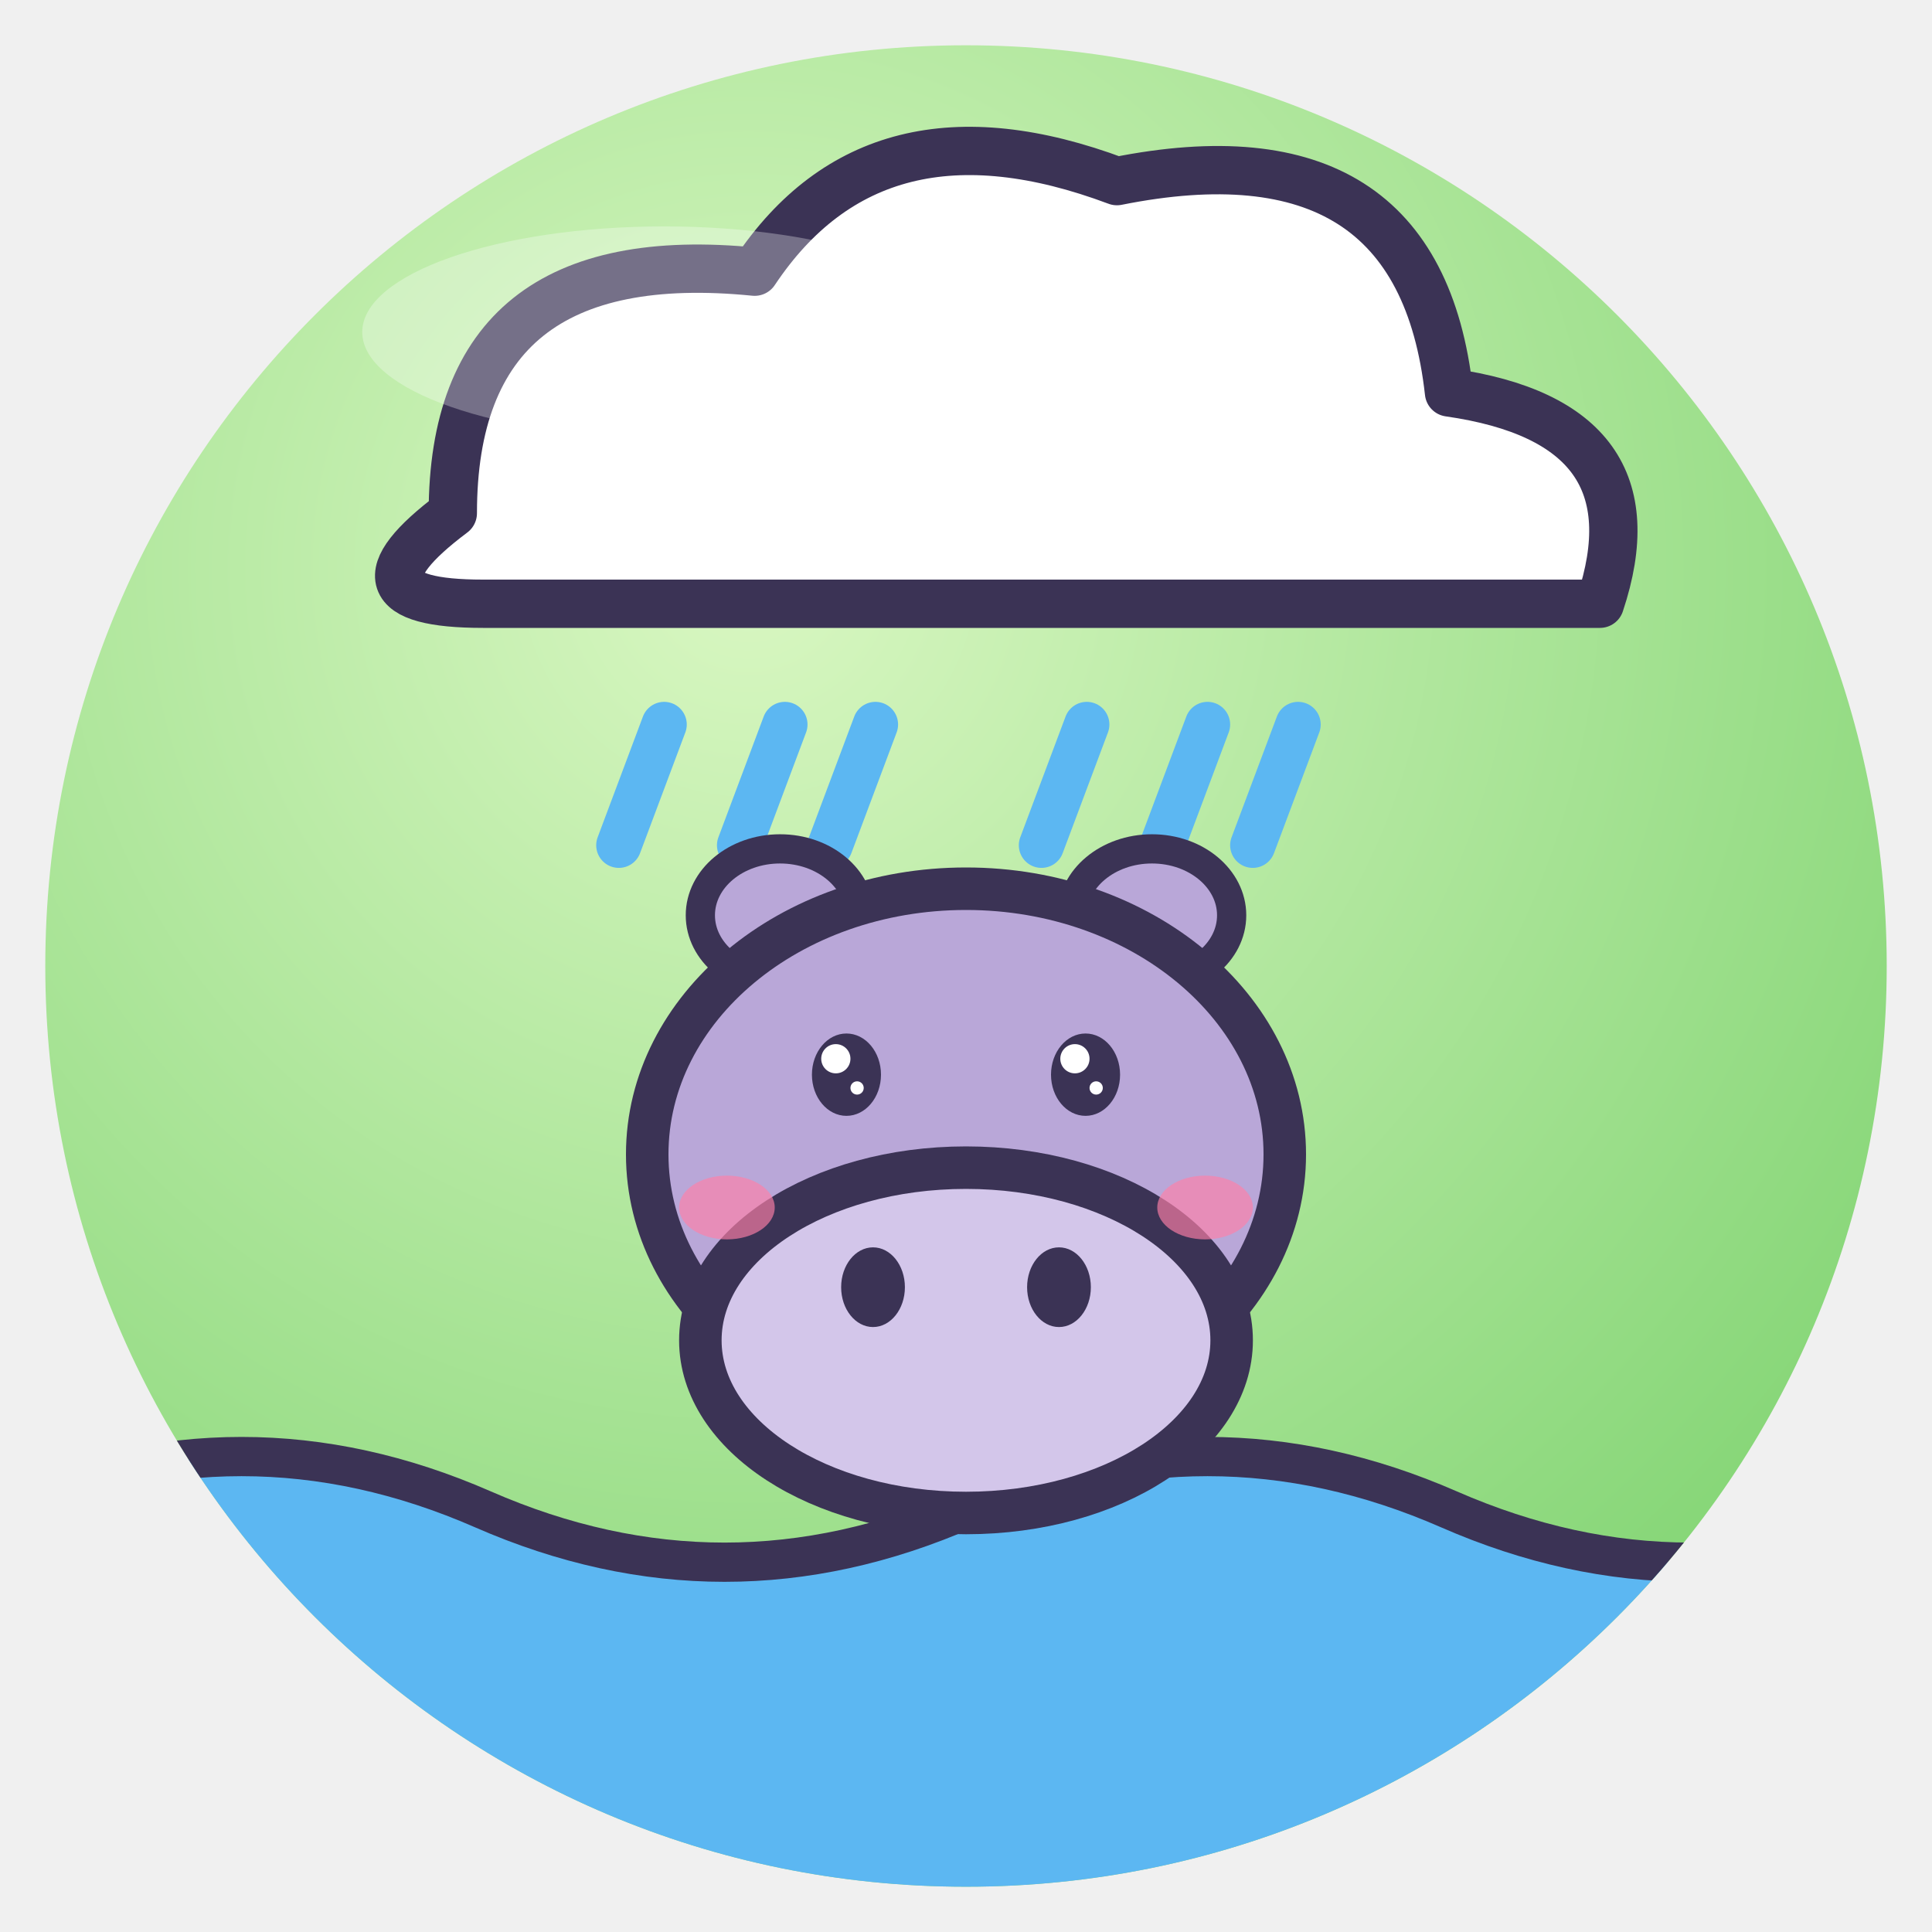
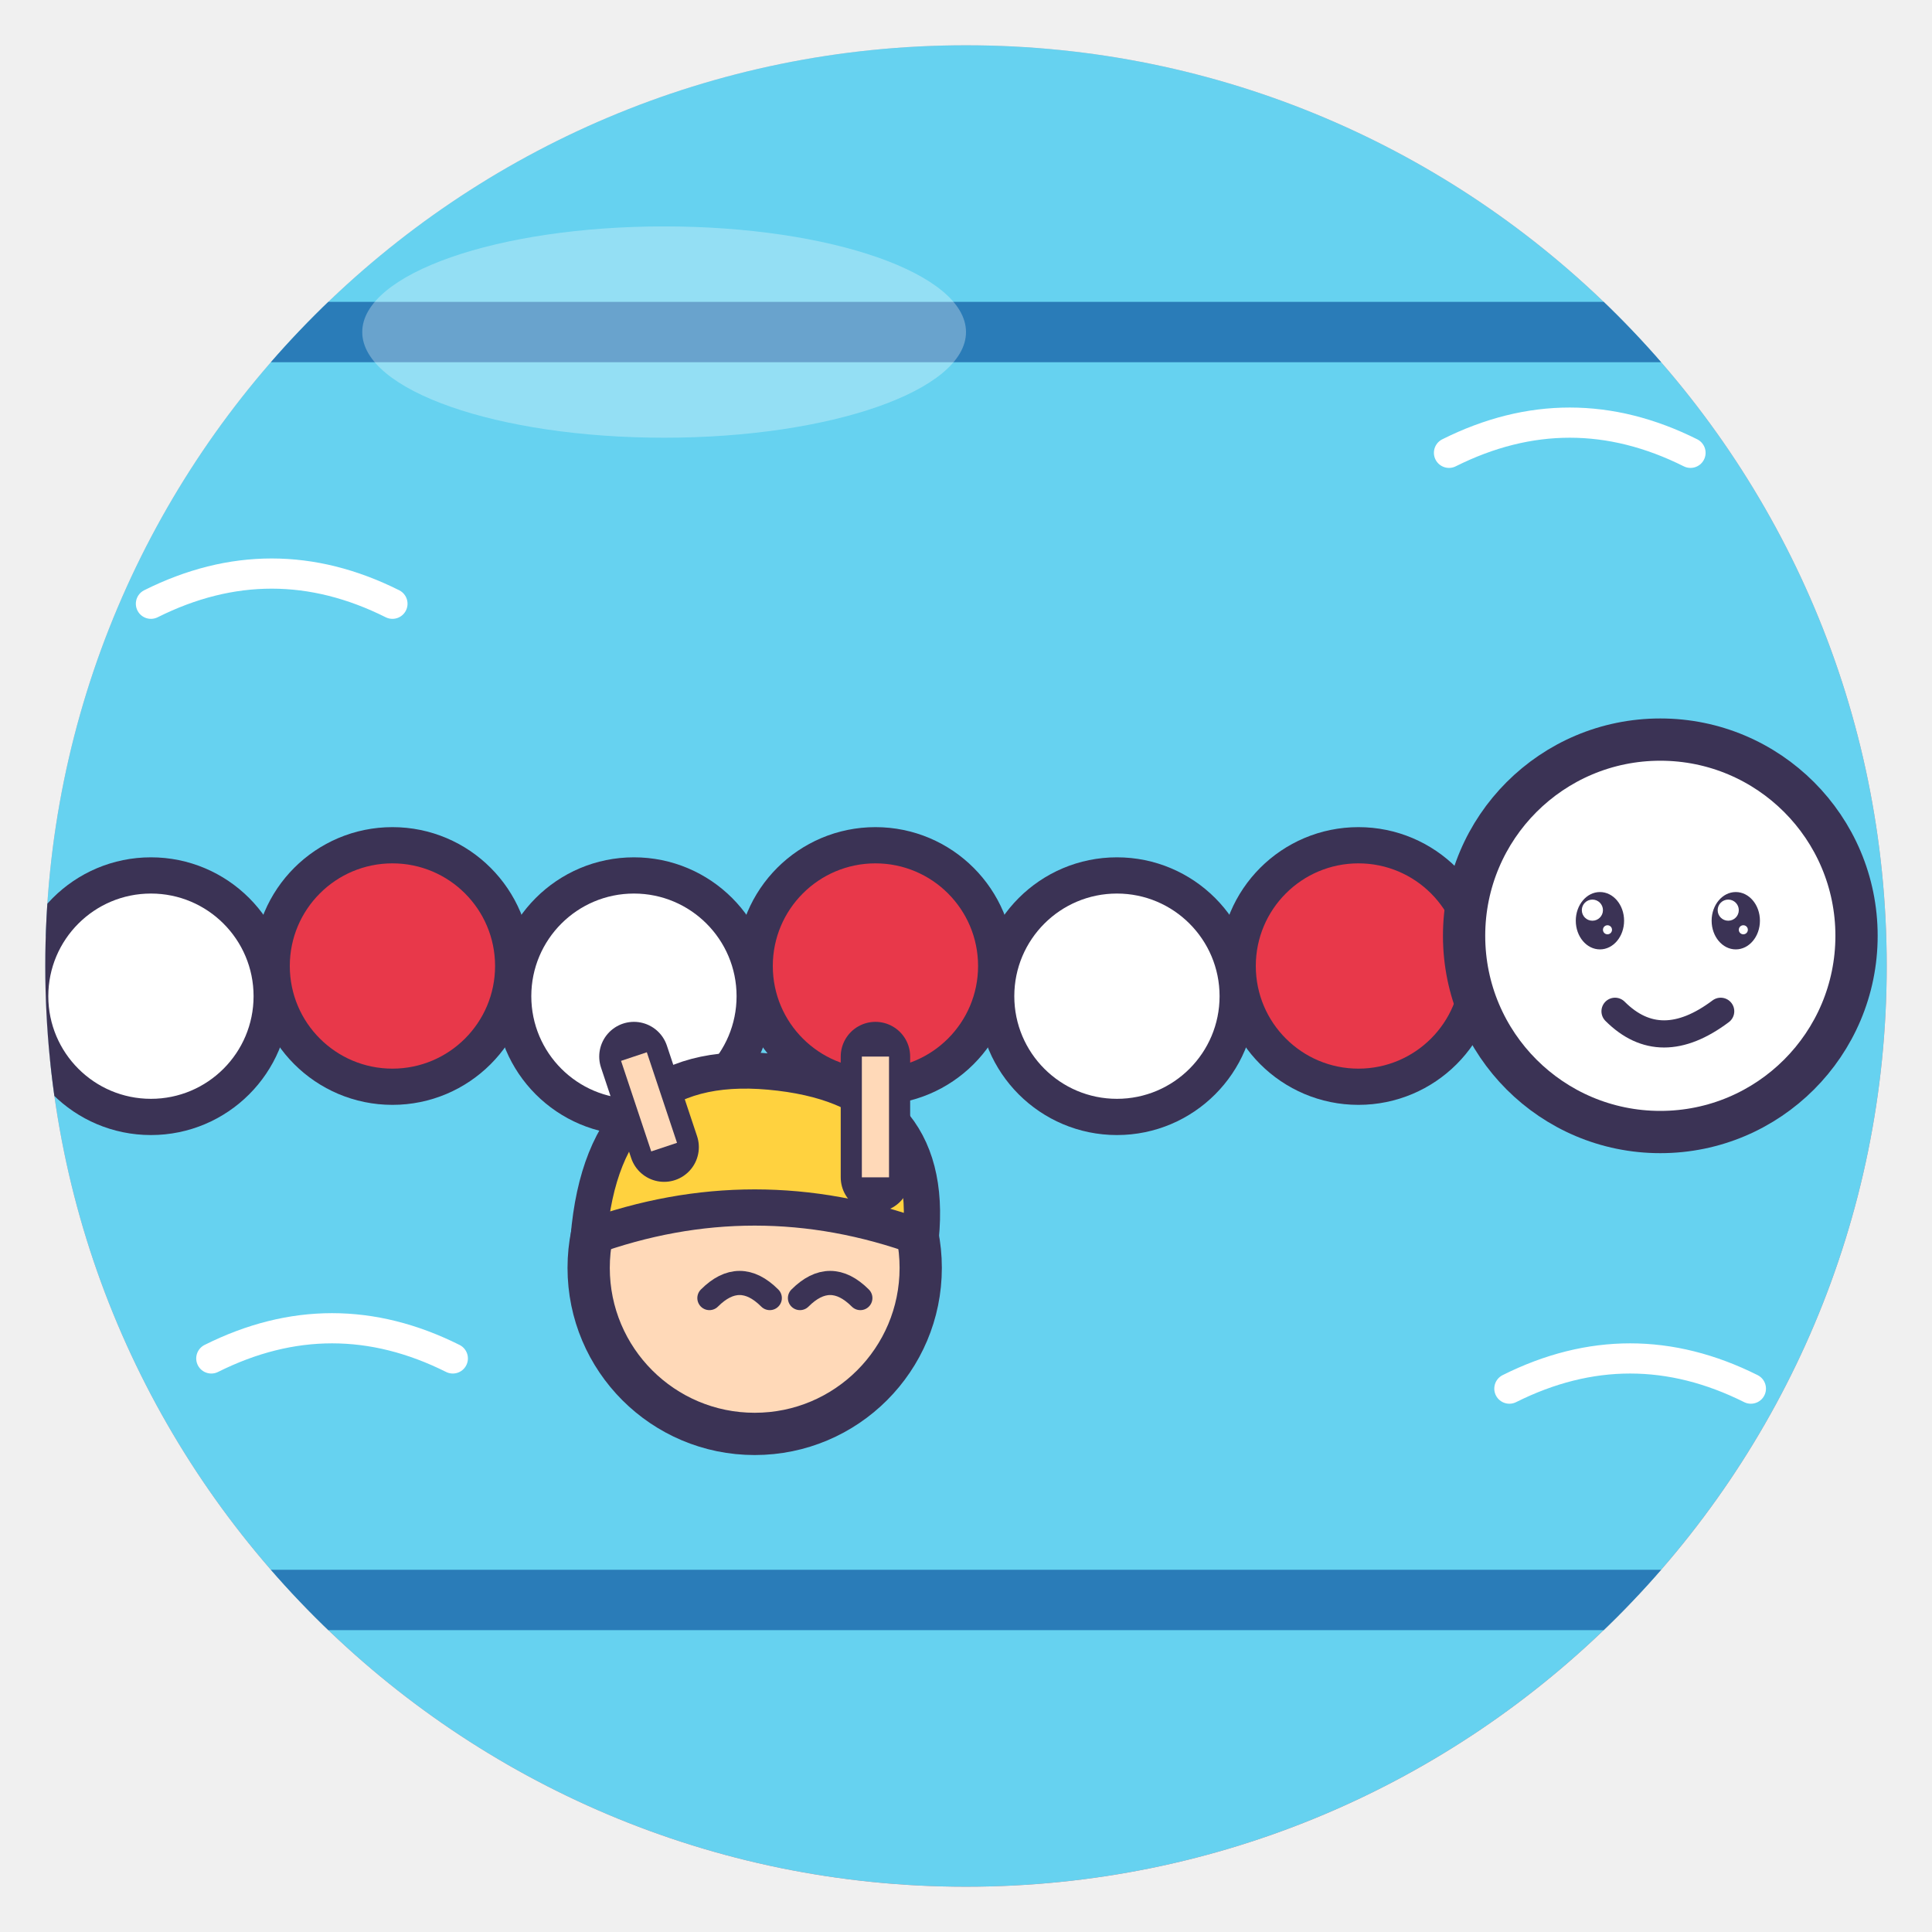
<svg xmlns="http://www.w3.org/2000/svg" viewBox="0 0 128 128" width="128" height="128">
  <defs>
    <radialGradient id="g" cx="38%" cy="28%" r="85%">
-       <stop offset="0" stop-color="#D9F7C2" />
-       <stop offset="1" stop-color="#7CD26E" />
+       <stop offset="0" stop-color="#FFF0F0" />
+       <stop offset="1" stop-color="#E36A6A" />
    </radialGradient>
    <clipPath id="c">
      <circle cx="64" cy="64" r="61" />
    </clipPath>
  </defs>
  <circle cx="64" cy="64" r="61" fill="url(#g)" />
  <g clip-path="url(#c)">
-     <path d="M30 34 Q30 16 50 18 Q58 6 74 12 Q94 8 96 26 Q110 28 106 40 H32 Q22 40 30 34Z" fill="#fff" stroke="#3B3355" stroke-width="3.2" stroke-linejoin="round" stroke-linecap="round" />
-     <path d="M44 48 l-3 8" stroke="#5CB7F2" stroke-width="3" stroke-linecap="round" />
-     <path d="M58 48 l-3 8" stroke="#5CB7F2" stroke-width="3" stroke-linecap="round" />
-     <path d="M72 48 l-3 8" stroke="#5CB7F2" stroke-width="3" stroke-linecap="round" />
-     <path d="M86 48 l-3 8" stroke="#5CB7F2" stroke-width="3" stroke-linecap="round" />
-     <path d="M52 48 l-3 8" stroke="#5CB7F2" stroke-width="3" stroke-linecap="round" />
-     <path d="M80 48 l-3 8" stroke="#5CB7F2" stroke-width="3" stroke-linecap="round" />
-     <path d="M0 100 Q16 93 32 100 T64 100 T96 100 T128 100 V128 H0Z" fill="#5CB7F2" stroke="#3B3355" stroke-linejoin="round" stroke-linecap="round" stroke-width="2.6" />
-     <g transform="translate(64 80) rotate(0) scale(0.88 0.88)">
-       <ellipse cx="-14" cy="-22" rx="6" ry="5" fill="#B9A7D8" stroke="#3B3355" stroke-linejoin="round" stroke-linecap="round" stroke-width="2.2" />
-       <ellipse cx="14" cy="-22" rx="6" ry="5" fill="#B9A7D8" stroke="#3B3355" stroke-linejoin="round" stroke-linecap="round" stroke-width="2.2" />
-       <ellipse cx="0" cy="-4" rx="24" ry="20" fill="#B9A7D8" stroke="#3B3355" stroke-width="3.2" stroke-linejoin="round" stroke-linecap="round" />
-       <ellipse cx="0" cy="10" rx="20" ry="13" fill="#D3C6EA" stroke="#3B3355" stroke-width="3.2" stroke-linejoin="round" stroke-linecap="round" />
-       <ellipse cx="-9" cy="-10" rx="2.6" ry="3.1" fill="#3B3355" />
-       <circle cx="-9.8" cy="-11.2" r="1.1" fill="#fff" />
-       <circle cx="-8.2" cy="-9.0" r="0.5" fill="#fff" />
-       <ellipse cx="9" cy="-10" rx="2.6" ry="3.1" fill="#3B3355" />
-       <circle cx="8.2" cy="-11.2" r="1.1" fill="#fff" />
-       <circle cx="9.8" cy="-9.0" r="0.5" fill="#fff" />
-       <ellipse cx="-7" cy="6" rx="2.4" ry="3" fill="#3B3355" />
-       <ellipse cx="7" cy="6" rx="2.4" ry="3" fill="#3B3355" />
-       <ellipse cx="-18" cy="0" rx="3.6" ry="2.4" fill="#FF7FA8" opacity=".65" />
-       <ellipse cx="18" cy="0" rx="3.6" ry="2.4" fill="#FF7FA8" opacity=".65" />
-     </g>
+     <path d="M0 0 H128 V128 H0Z" fill="#66D2F0" />
+     <path d="M0 22 H128 M0 106 H128" stroke="#2A7CB8" stroke-width="4" />
+     <path d="M10 40 Q18 36 26 40 M96 30 Q104 26 112 30 M14 90 Q22 86 30 90 M100 92 Q108 88 116 92" fill="none" stroke="#fff" stroke-width="2" stroke-linecap="round" />
+     <circle cx="10" cy="66" r="8" fill="#fff" stroke="#3B3355" stroke-linejoin="round" stroke-linecap="round" stroke-width="2.4" />
+     <circle cx="26" cy="64" r="8" fill="#E8384A" stroke="#3B3355" stroke-linejoin="round" stroke-linecap="round" stroke-width="2.4" />
+     <circle cx="42" cy="66" r="8" fill="#fff" stroke="#3B3355" stroke-linejoin="round" stroke-linecap="round" stroke-width="2.4" />
+     <circle cx="58" cy="64" r="8" fill="#E8384A" stroke="#3B3355" stroke-linejoin="round" stroke-linecap="round" stroke-width="2.4" />
+     <circle cx="74" cy="66" r="8" fill="#fff" stroke="#3B3355" stroke-linejoin="round" stroke-linecap="round" stroke-width="2.4" />
+     <circle cx="90" cy="64" r="8" fill="#E8384A" stroke="#3B3355" stroke-linejoin="round" stroke-linecap="round" stroke-width="2.4" />
+     <circle cx="110" cy="62" r="13" fill="#fff" stroke="#3B3355" stroke-linejoin="round" stroke-linecap="round" stroke-width="2.8" />
+     <ellipse cx="106" cy="61" rx="1.6" ry="1.9" fill="#3B3355" />
+     <circle cx="105.5" cy="60.3" r="0.7" fill="#fff" />
+     <circle cx="106.5" cy="61.6" r="0.3" fill="#fff" />
+     <ellipse cx="115" cy="61" rx="1.6" ry="1.9" fill="#3B3355" />
+     <circle cx="114.5" cy="60.3" r="0.7" fill="#fff" />
+     <circle cx="115.5" cy="61.6" r="0.3" fill="#fff" />
+     <path d="M107 67 Q110 70 114 67" fill="none" stroke="#3B3355" stroke-linejoin="round" stroke-linecap="round" stroke-width="1.8" />
+     <circle cx="50" cy="84" r="11" fill="#FFD9B8" stroke="#3B3355" stroke-linejoin="round" stroke-linecap="round" stroke-width="2.8" />
+     <path d="M39 82 Q40 70 51 71 Q62 72 61 82 Q50 78 39 82Z" fill="#FFD23F" stroke="#3B3355" stroke-linejoin="round" stroke-linecap="round" stroke-width="2.4" />
+     <path d="M47 86 Q49 84 51 86 M53 86 Q55 84 57 86" fill="none" stroke="#3B3355" stroke-linejoin="round" stroke-linecap="round" stroke-width="1.6" />
+     <path d="M58 78 L58 70 M44 76 L42 70" fill="none" stroke="#3B3355" stroke-linejoin="round" stroke-linecap="round" stroke-width="4.6" />
+     <path d="M58 78 L58 70 M44 76 L42 70" fill="none" stroke="#FFD9B8" stroke-width="1.8" />
  </g>
  <ellipse cx="44" cy="22" rx="20" ry="7" fill="#fff" opacity=".3" />
</svg>
